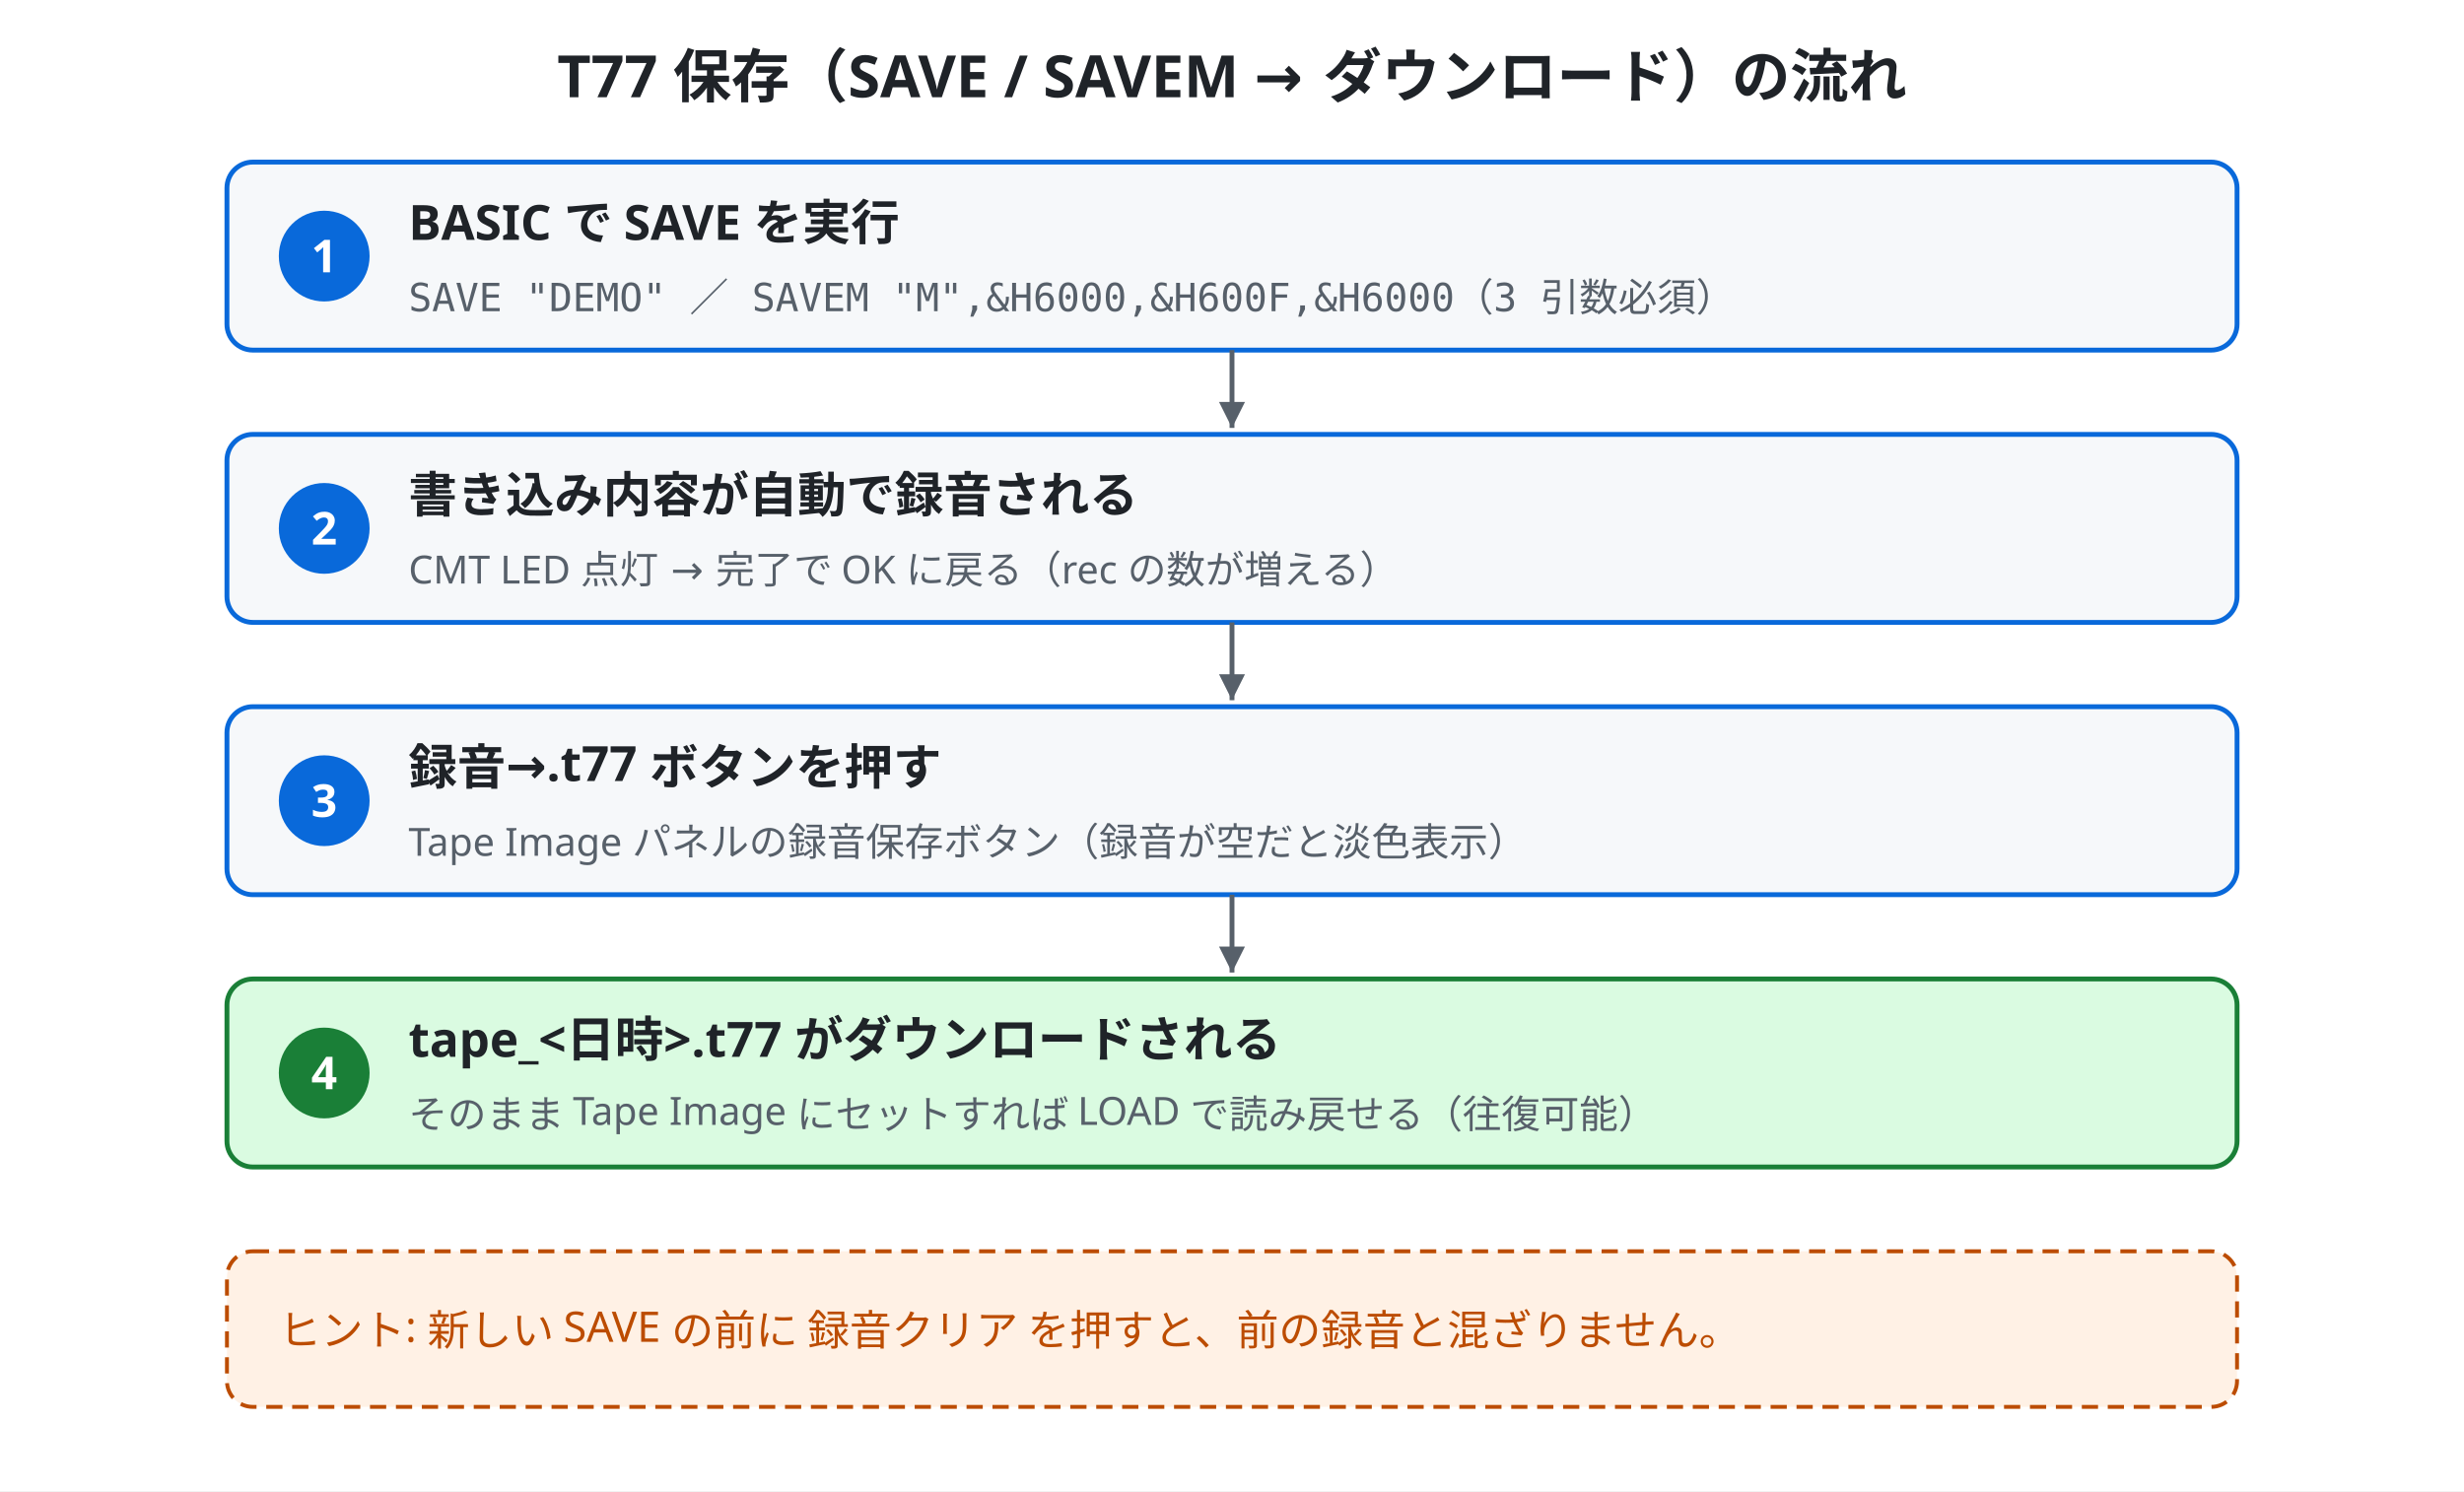
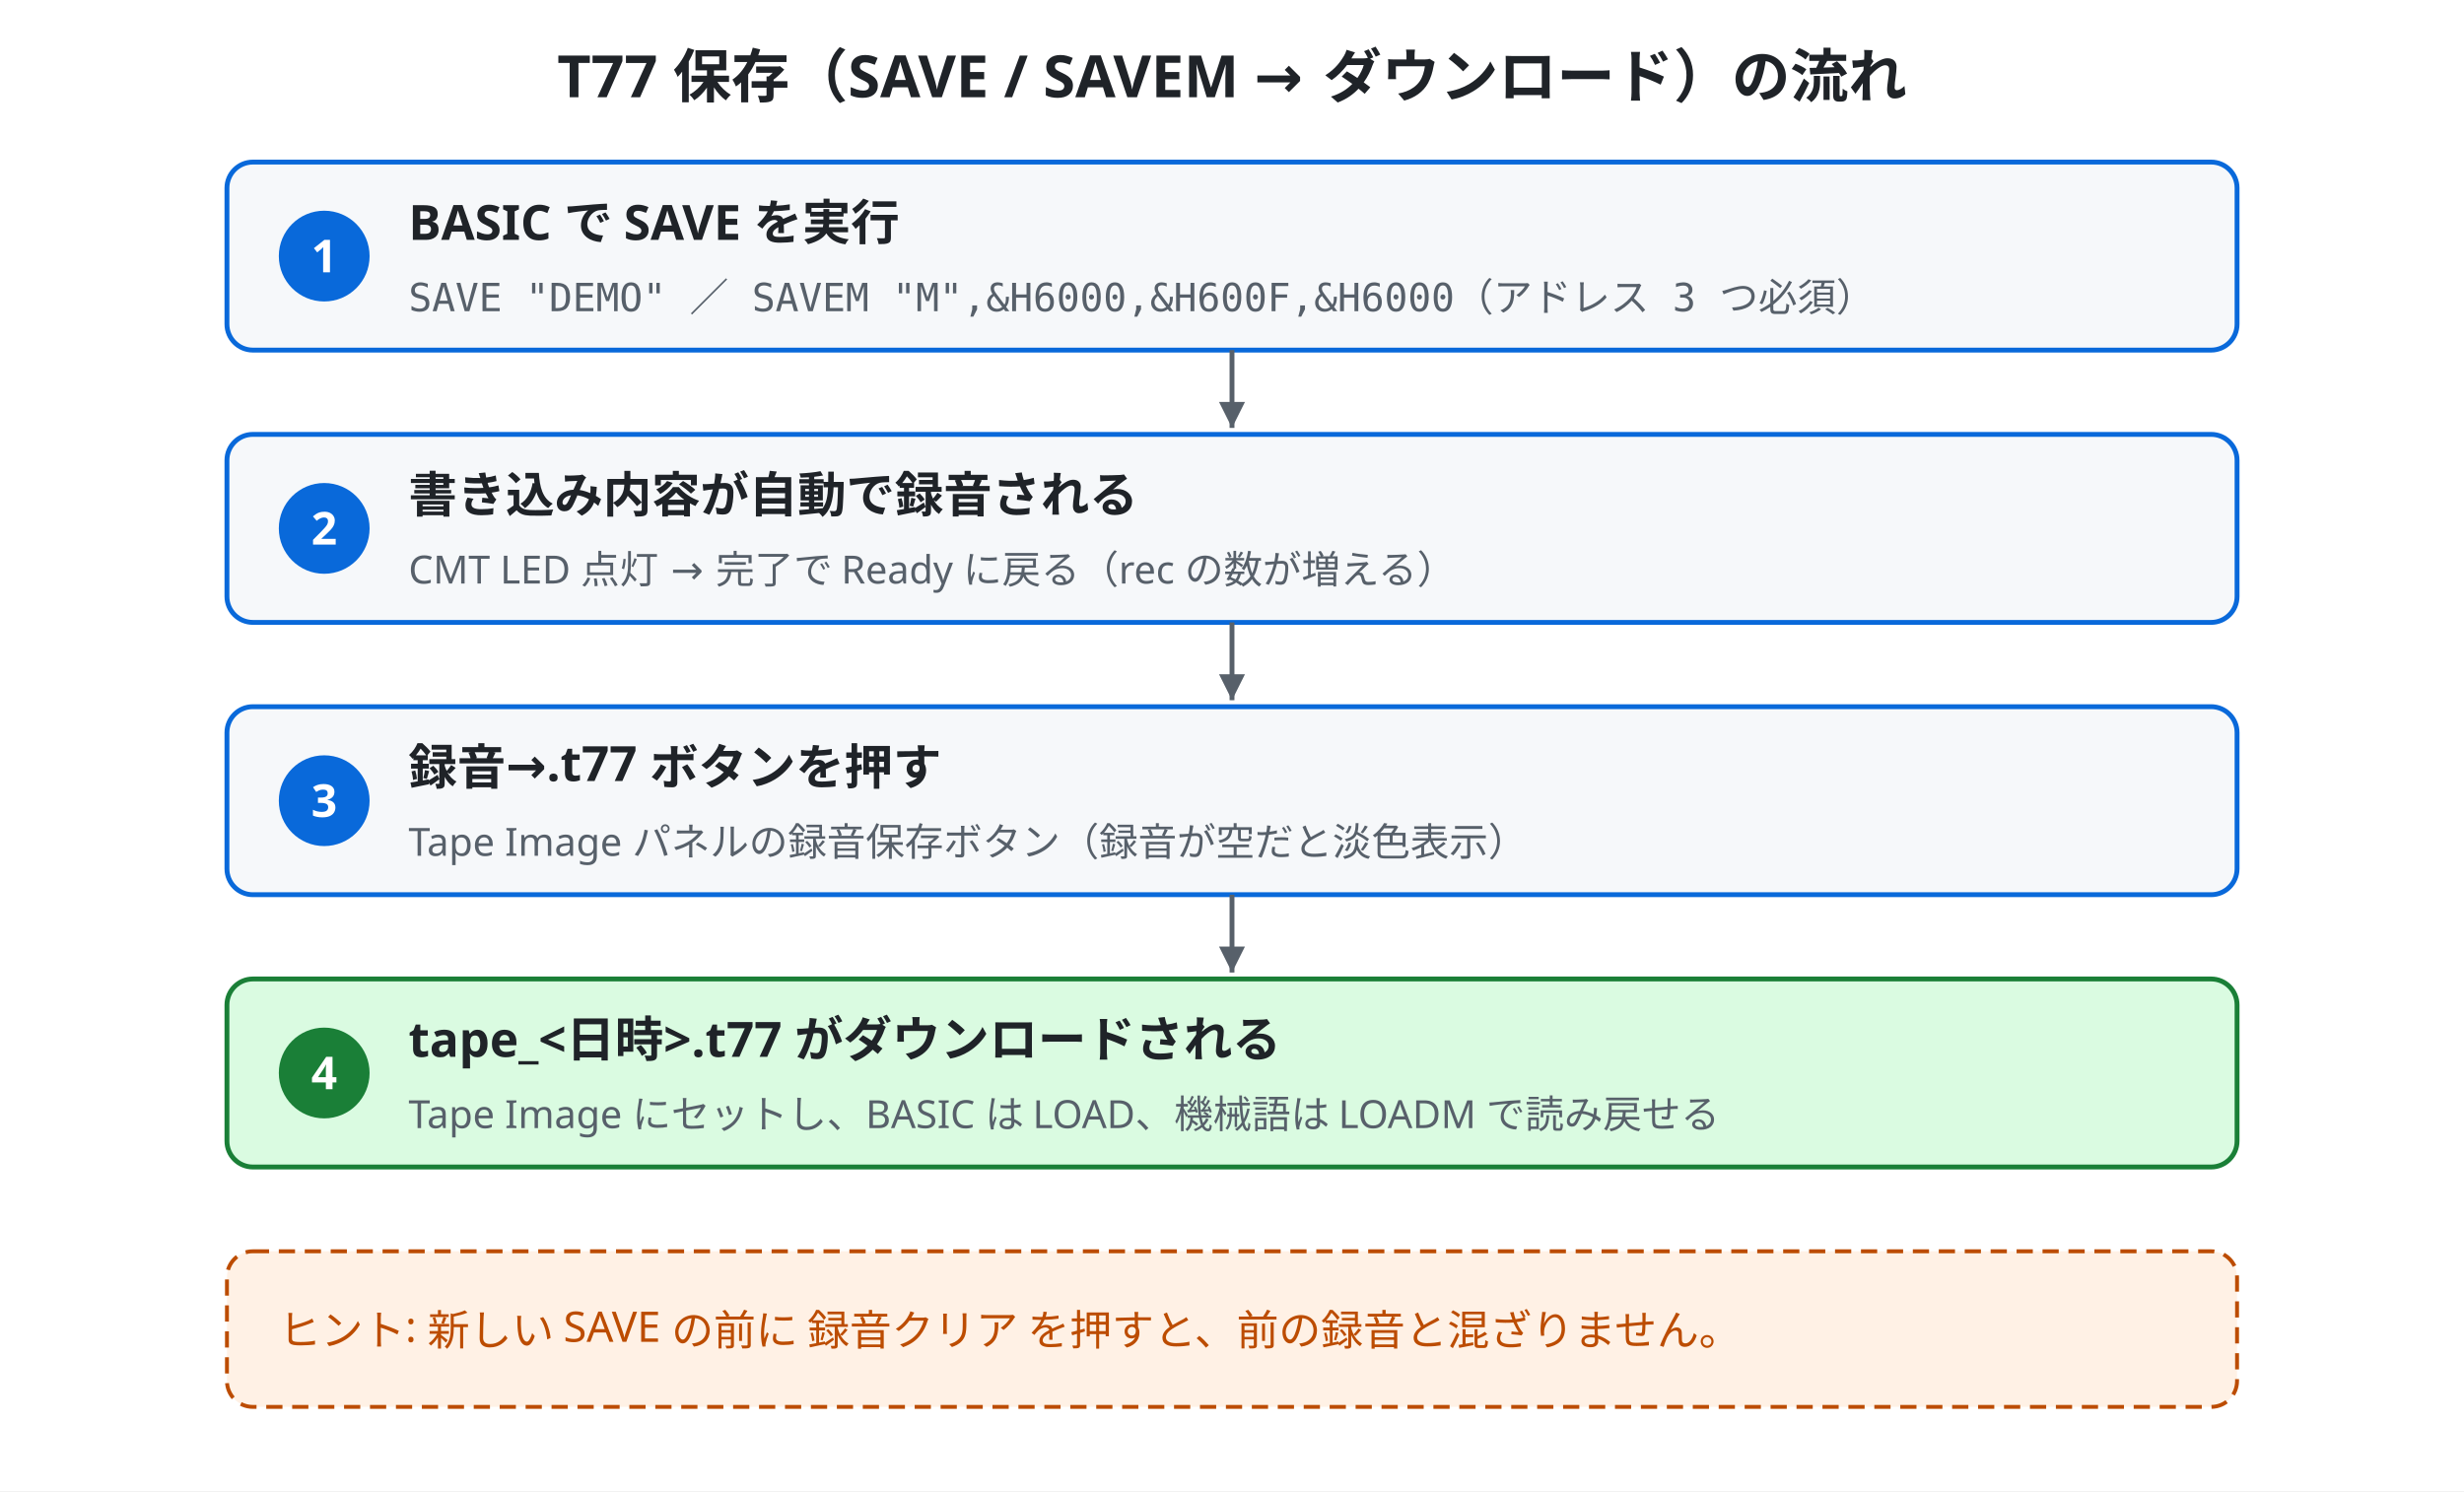
<svg xmlns="http://www.w3.org/2000/svg" viewBox="0 0 760 460" width="760" height="460">
  <defs>
    <marker id="ah" markerWidth="10" markerHeight="10" refX="8" refY="4" orient="auto" markerUnits="userSpaceOnUse">
      <path d="M0,0 L8,4 L0,8 z" fill="#57606a" />
    </marker>
  </defs>
  <rect x="0" y="0" width="760" height="460" fill="#ffffff" />
  <text x="380" y="30" font-family="sans-serif" font-size="18" font-weight="bold" fill="#1f2328" text-anchor="middle">T77 保存（SAVE / SAVEM → ダウンロード）の流れ</text>
  <rect x="70" y="50" width="620" height="58" rx="8" fill="#f6f8fa" stroke="#0969da" stroke-width="1.5" />
  <circle cx="100" cy="79" r="14" fill="#0969da" />
  <text x="100" y="84" font-family="sans-serif" font-size="14" font-weight="bold" fill="#ffffff" text-anchor="middle">1</text>
  <text x="126" y="74" font-family="sans-serif" font-size="15" font-weight="bold" fill="#1f2328">BASIC で SAVE を実行</text>
-   <text x="126" y="96" font-family="monospace" font-size="12" fill="#57606a">SAVE "DEMO" ／ SAVEM "M",&amp;H6000,&amp;H600F,&amp;H6000（3 引数必須）</text>
+   <text x="126" y="96" font-family="monospace" font-size="12" fill="#57606a">SAVE "DEMO" ／ SAVEM "M",&amp;H6000,&amp;H600F,&amp;H6000（アドレス 3 つ必須）</text>
  <line x1="380" y1="108" x2="380" y2="132" stroke="#57606a" stroke-width="1.5" marker-end="url(#ah)" />
  <rect x="70" y="134" width="620" height="58" rx="8" fill="#f6f8fa" stroke="#0969da" stroke-width="1.5" />
  <circle cx="100" cy="163" r="14" fill="#0969da" />
  <text x="100" y="168" font-family="sans-serif" font-size="14" font-weight="bold" fill="#ffffff" text-anchor="middle">2</text>
  <text x="126" y="158" font-family="sans-serif" font-size="15" font-weight="bold" fill="#1f2328">書き込み内容が自動で録音される</text>
-   <text x="126" y="180" font-family="sans-serif" font-size="12" fill="#57606a">CMT LED 点灯 → 完了で OK に戻る（rec の数が増える）</text>
+   <text x="126" y="180" font-family="sans-serif" font-size="12" fill="#57606a">CMT LED 点灯 → 完了で Ready に戻る（rec の数が増える）</text>
  <line x1="380" y1="192" x2="380" y2="216" stroke="#57606a" stroke-width="1.5" marker-end="url(#ah)" />
  <rect x="70" y="218" width="620" height="58" rx="8" fill="#f6f8fa" stroke="#0969da" stroke-width="1.5" />
  <circle cx="100" cy="247" r="14" fill="#0969da" />
  <text x="100" y="252" font-family="sans-serif" font-size="14" font-weight="bold" fill="#ffffff" text-anchor="middle">3</text>
  <text x="126" y="242" font-family="sans-serif" font-size="15" font-weight="bold" fill="#1f2328">録音→.t77 ボタンを押す</text>
  <text x="126" y="264" font-family="sans-serif" font-size="12" fill="#57606a">Tape Image パネルの録音保存ボタン（録音が空だと淡色表示）</text>
  <line x1="380" y1="276" x2="380" y2="300" stroke="#57606a" stroke-width="1.5" marker-end="url(#ah)" />
  <rect x="70" y="302" width="620" height="58" rx="8" fill="#dafbe1" stroke="#1a7f37" stroke-width="1.5" />
  <circle cx="100" cy="331" r="14" fill="#1a7f37" />
  <text x="100" y="336" font-family="sans-serif" font-size="14" font-weight="bold" fill="#ffffff" text-anchor="middle">4</text>
  <text x="126" y="326" font-family="sans-serif" font-size="15" font-weight="bold" fill="#1f2328">tape_&lt;日時&gt;.t77 がダウンロードされる</text>
-   <text x="126" y="348" font-family="sans-serif" font-size="12" fill="#57606a">そのまま Tape Image にセットすれば LOAD で読み戻せる（往復可能）</text>
+   <text x="126" y="348" font-family="sans-serif" font-size="12" fill="#57606a">Tape Image にセットし、BASIC は LOAD、機械語は LOADM で読み戻せる</text>
  <rect x="70" y="386" width="620" height="48" rx="8" fill="#fff1e5" stroke="#bc4c00" stroke-width="1.2" stroke-dasharray="5,3" />
  <text x="86" y="415" font-family="sans-serif" font-size="13" fill="#bc4c00">ヒント: 新しい SAVE の前に 録音クリア を押すと、前の録音と混ざりません。</text>
</svg>
